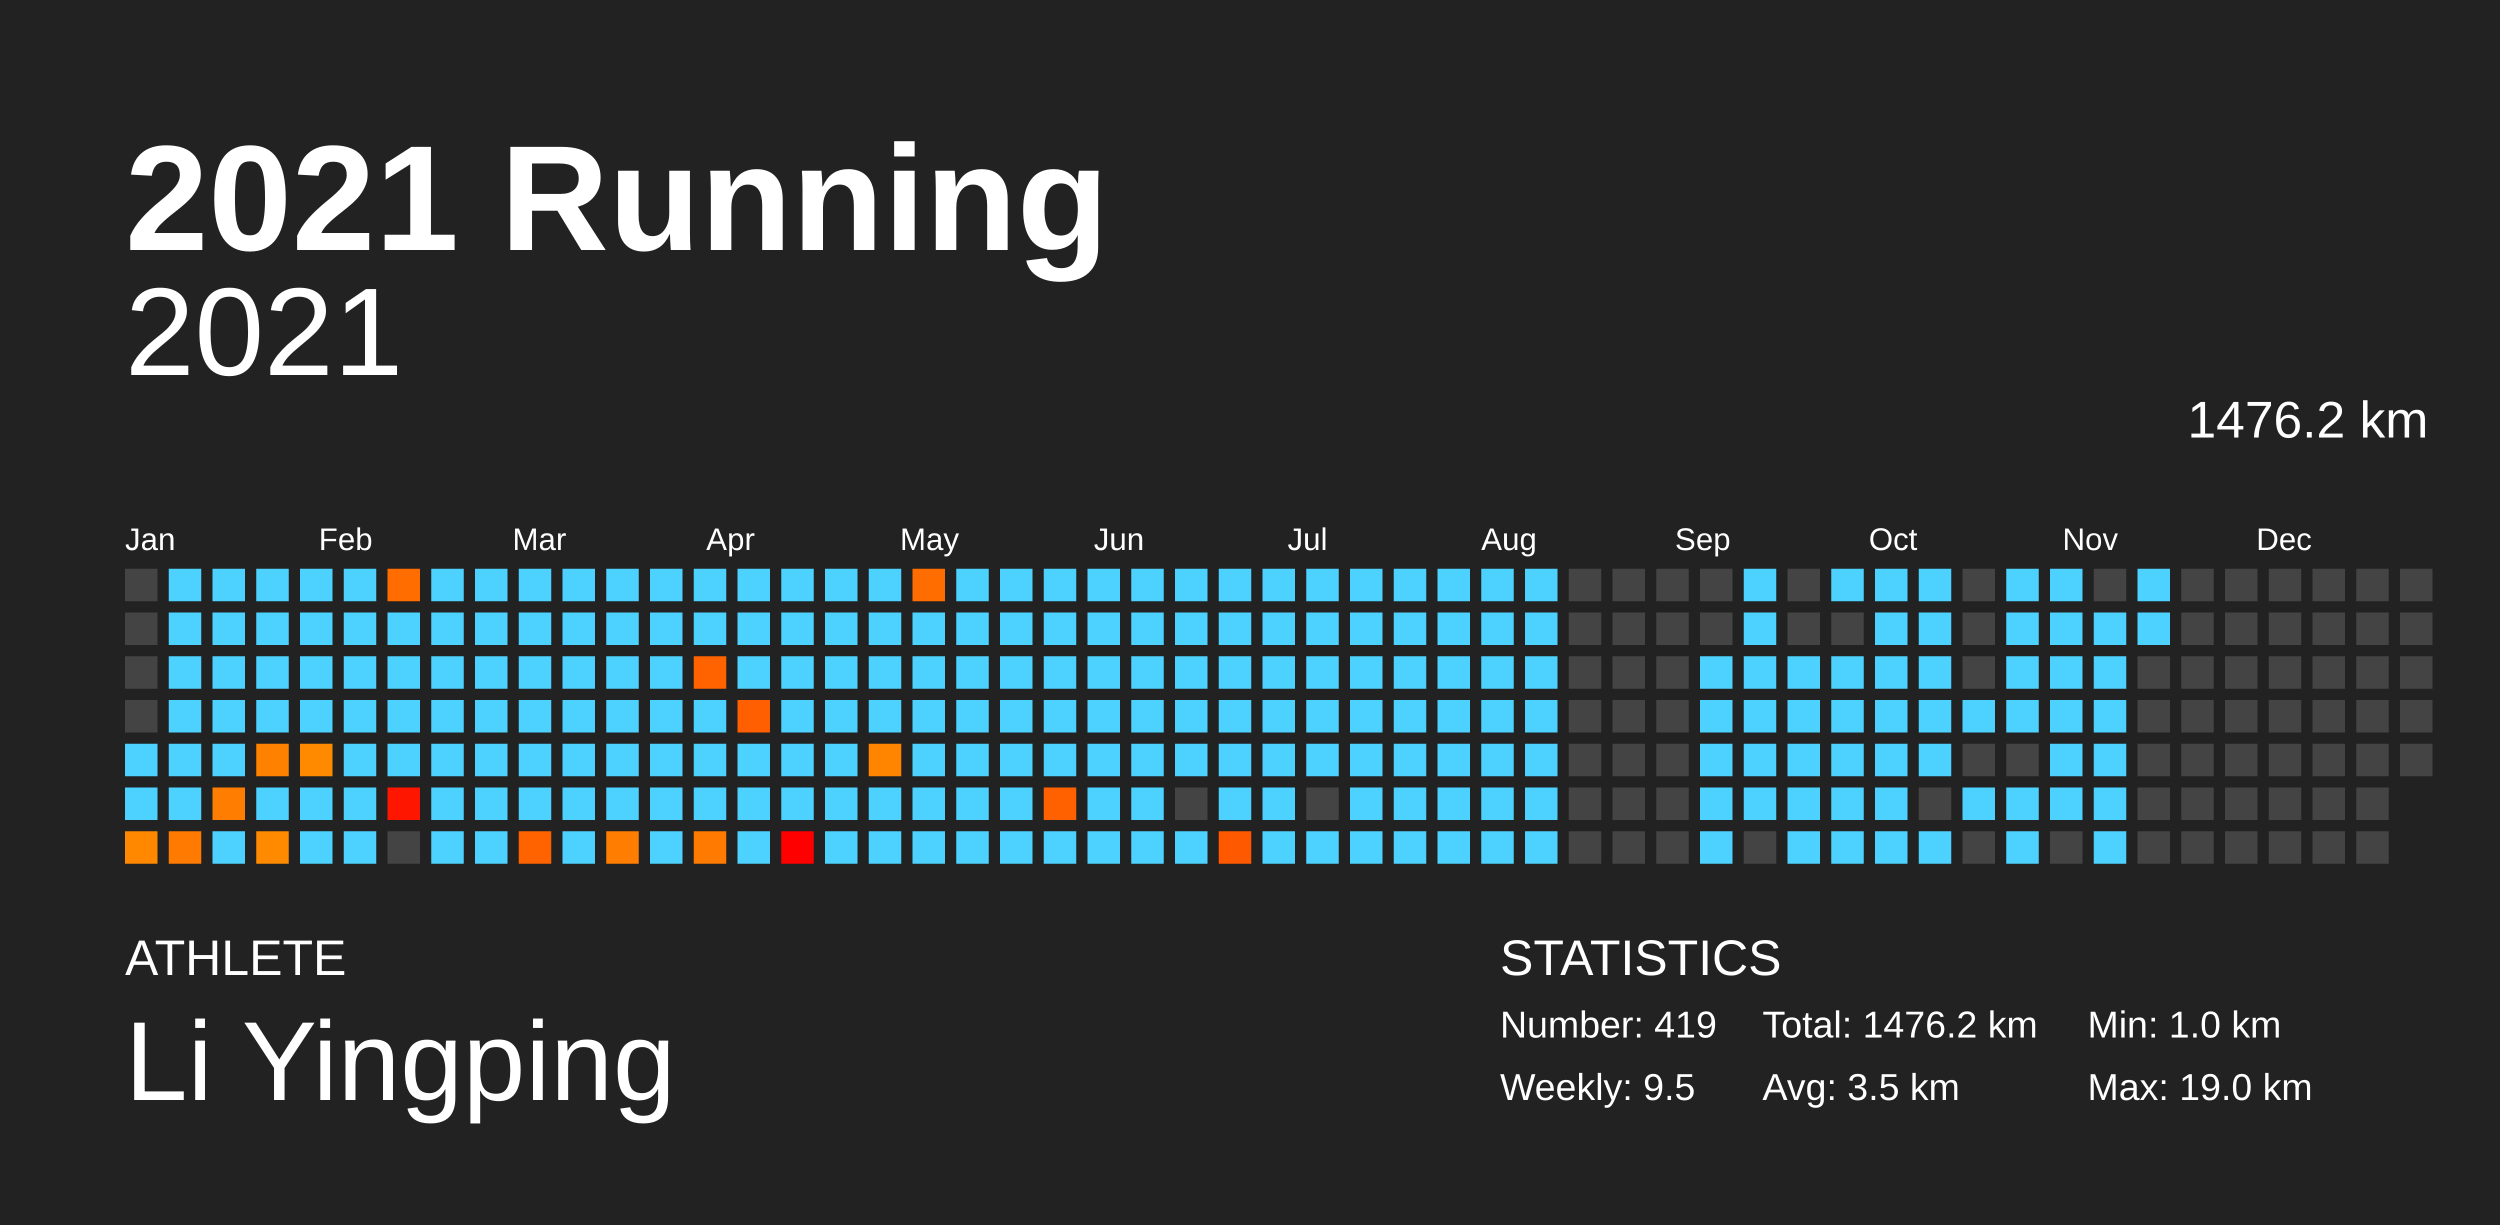
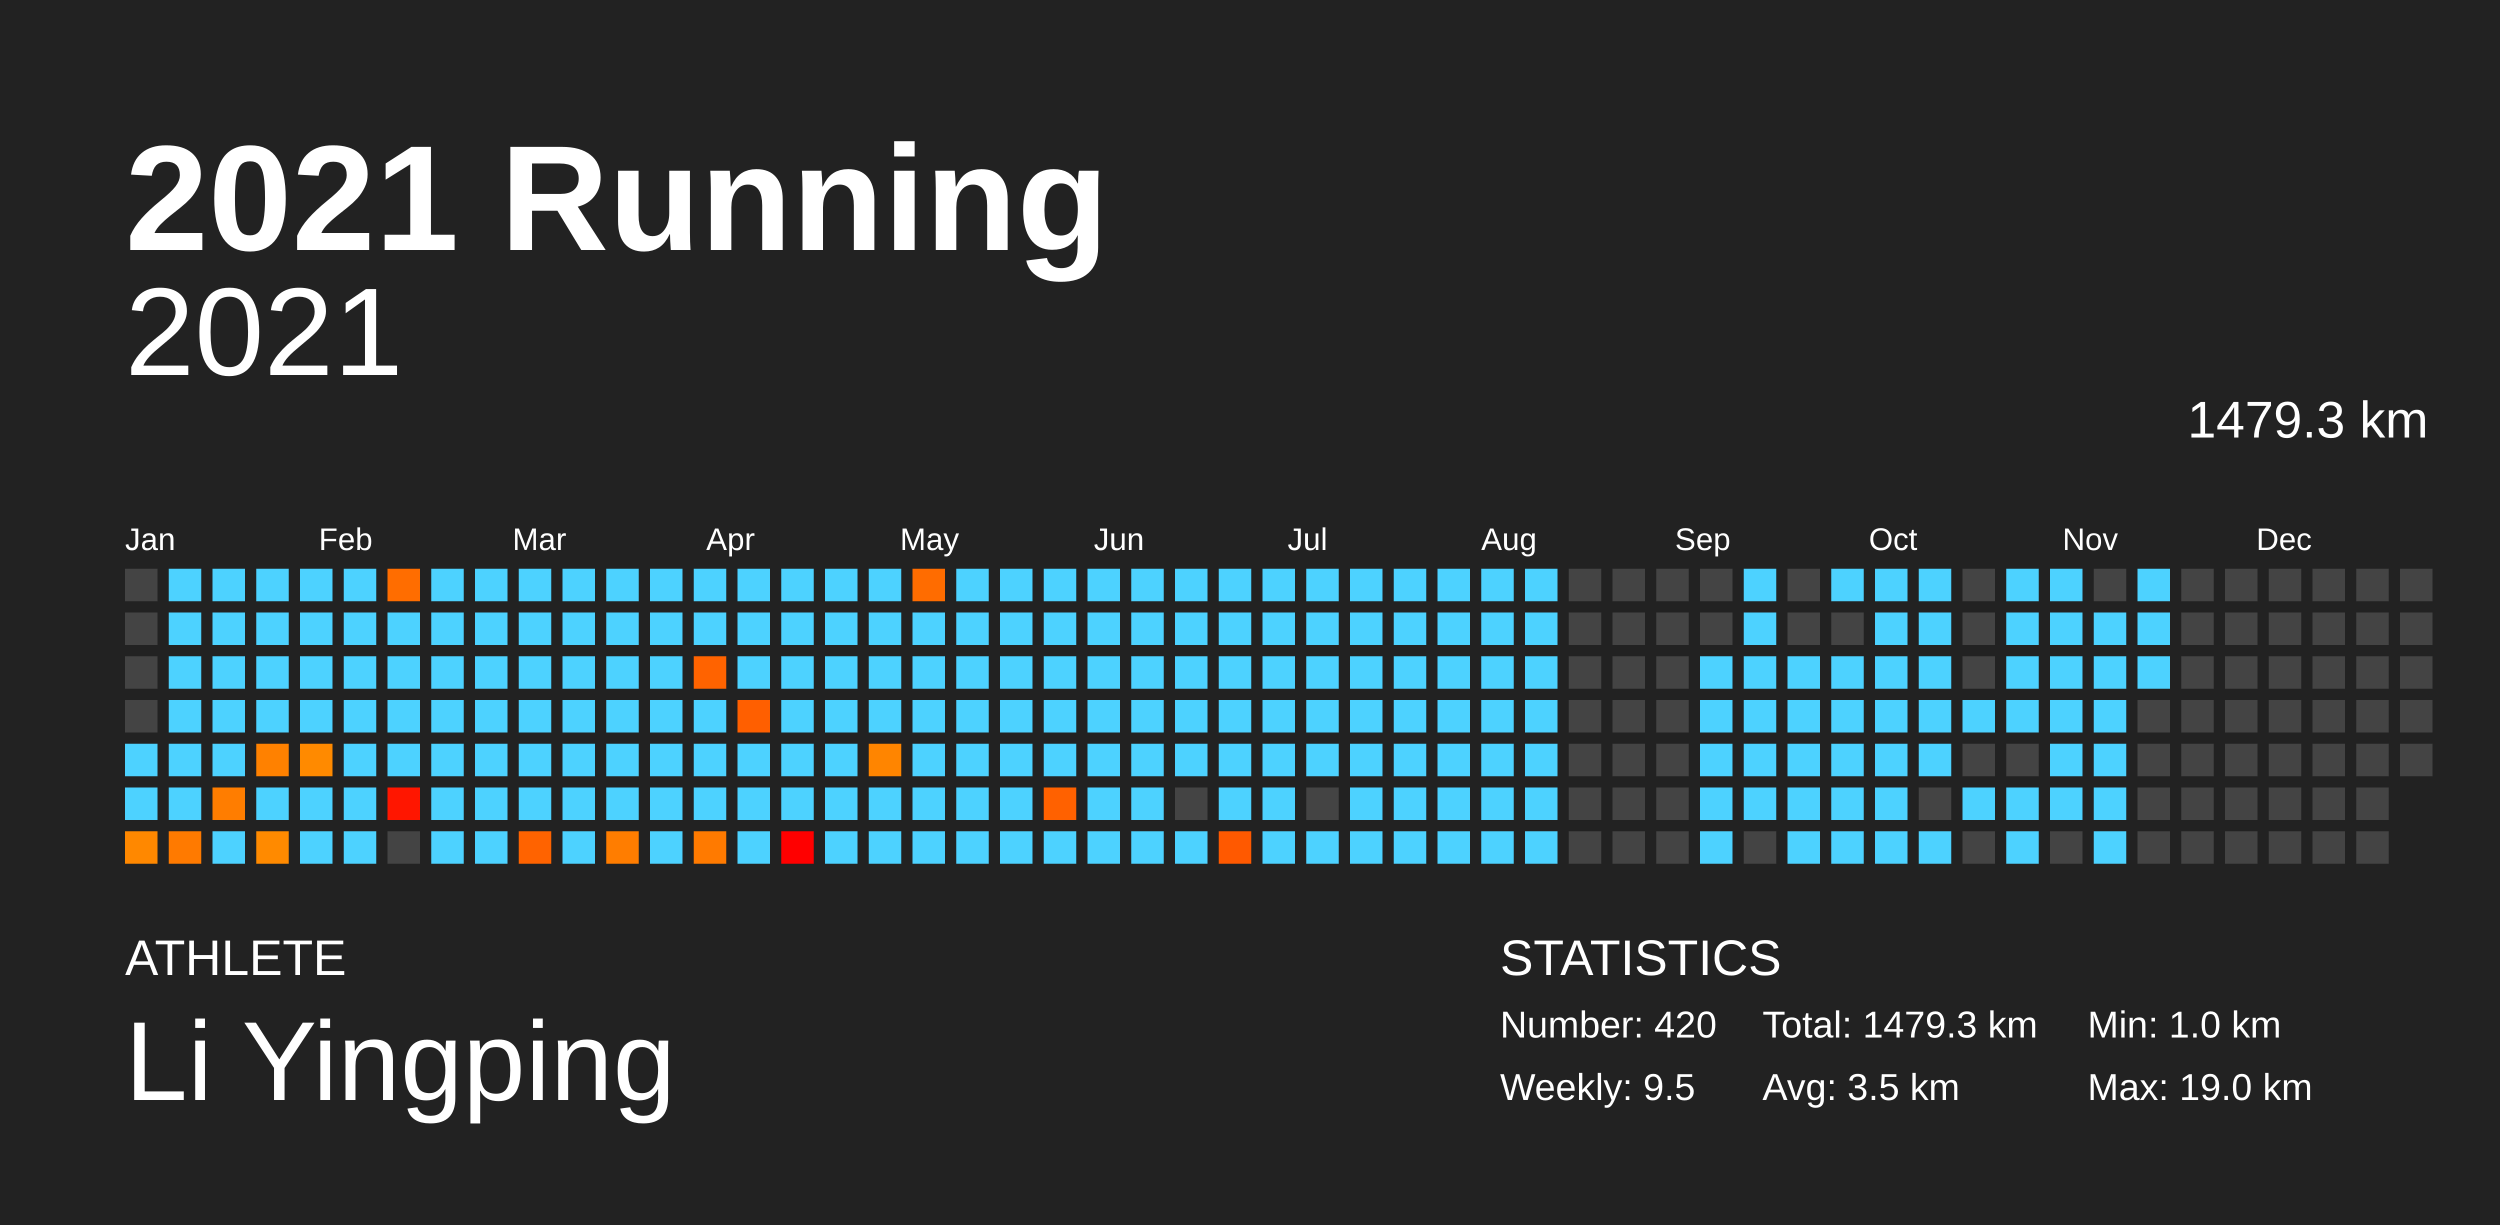
<svg xmlns="http://www.w3.org/2000/svg" baseProfile="full" height="98mm" version="1.1" viewBox="0,0,200,98" width="200mm">
  <defs />
  <rect fill="#222222" height="98" width="200" x="0" y="0" />
  <text fill="#FFFFFF" style="font-size:12px; font-family:Arial; font-weight:bold;" x="10" y="20">2021 Running</text>
  <text fill="#FFFFFF" style="font-size:4px; font-family:Arial" x="10" y="78">ATHLETE</text>
  <text fill="#FFFFFF" style="font-size:9px; font-family:Arial" x="10" y="88">Li Yingping</text>
  <text fill="#FFFFFF" style="font-size:4px; font-family:Arial" x="120" y="78">STATISTICS</text>
-   <text fill="#FFFFFF" style="font-size:3px; font-family:Arial" x="120" y="83">Number: 419</text>
+   <text fill="#FFFFFF" style="font-size:3px; font-family:Arial" x="120" y="83">Number: 420</text>
  <text fill="#FFFFFF" style="font-size:3px; font-family:Arial" x="120" y="88">Weekly: 9.5</text>
-   <text fill="#FFFFFF" style="font-size:3px; font-family:Arial" x="141" y="83">Total: 1476.2 km</text>
+   <text fill="#FFFFFF" style="font-size:3px; font-family:Arial" x="141" y="83">Total: 1479.3 km</text>
  <text fill="#FFFFFF" style="font-size:3px; font-family:Arial" x="141" y="88">Avg: 3.5 km</text>
  <text fill="#FFFFFF" style="font-size:3px; font-family:Arial" x="167" y="83">Min: 1.0 km</text>
  <text fill="#FFFFFF" style="font-size:3px; font-family:Arial" x="167" y="88">Max: 19.0 km</text>
  <text alignment-baseline="hanging" fill="#FFFFFF" style="font-size:10.0px; font-family:Arial;" x="10" y="30">2021</text>
-   <text alignment-baseline="hanging" fill="#FFFFFF" style="font-size:4.125px; font-family:Arial;" x="175" y="35">1476.2 km</text>
+   <text alignment-baseline="hanging" fill="#FFFFFF" style="font-size:4.125px; font-family:Arial;" x="175" y="35">1479.3 km</text>
  <text fill="#FFFFFF" style="font-size:2.5px; font-family:Arial" x="10.0" y="44">Jan</text>
  <text fill="#FFFFFF" style="font-size:2.5px; font-family:Arial" x="25.5" y="44">Feb</text>
  <text fill="#FFFFFF" style="font-size:2.5px; font-family:Arial" x="41.0" y="44">Mar</text>
  <text fill="#FFFFFF" style="font-size:2.5px; font-family:Arial" x="56.5" y="44">Apr</text>
  <text fill="#FFFFFF" style="font-size:2.5px; font-family:Arial" x="72.0" y="44">May</text>
  <text fill="#FFFFFF" style="font-size:2.5px; font-family:Arial" x="87.5" y="44">Jun</text>
  <text fill="#FFFFFF" style="font-size:2.5px; font-family:Arial" x="103.0" y="44">Jul</text>
  <text fill="#FFFFFF" style="font-size:2.5px; font-family:Arial" x="118.5" y="44">Aug</text>
  <text fill="#FFFFFF" style="font-size:2.5px; font-family:Arial" x="134.0" y="44">Sep</text>
  <text fill="#FFFFFF" style="font-size:2.5px; font-family:Arial" x="149.5" y="44">Oct</text>
  <text fill="#FFFFFF" style="font-size:2.5px; font-family:Arial" x="165.0" y="44">Nov</text>
  <text fill="#FFFFFF" style="font-size:2.5px; font-family:Arial" x="180.5" y="44">Dec</text>
  <rect fill="#444444" height="2.6" width="2.6" x="10.0" y="45.5" />
  <rect fill="#444444" height="2.6" width="2.6" x="10.0" y="49.0" />
  <rect fill="#444444" height="2.6" width="2.6" x="10.0" y="52.5" />
  <rect fill="#444444" height="2.6" width="2.6" x="10.0" y="56.0" />
  <rect fill="#4dd2ff" height="2.6" width="2.6" x="10.0" y="59.5" />
  <rect fill="#4dd2ff" height="2.6" width="2.6" x="10.0" y="63.0" />
  <rect fill="#ff8800" height="2.6" width="2.6" x="10.0" y="66.5" />
  <rect fill="#4dd2ff" height="2.6" width="2.6" x="13.5" y="45.5" />
  <rect fill="#4dd2ff" height="2.6" width="2.6" x="13.5" y="49.0" />
  <rect fill="#4dd2ff" height="2.6" width="2.6" x="13.5" y="52.5" />
  <rect fill="#4dd2ff" height="2.6" width="2.6" x="13.5" y="56.0" />
  <rect fill="#4dd2ff" height="2.6" width="2.6" x="13.5" y="59.5" />
  <rect fill="#4dd2ff" height="2.6" width="2.6" x="13.5" y="63.0" />
  <rect fill="#ff7a00" height="2.6" width="2.6" x="13.5" y="66.5" />
  <rect fill="#4dd2ff" height="2.6" width="2.6" x="17.0" y="45.5" />
  <rect fill="#4dd2ff" height="2.6" width="2.6" x="17.0" y="49.0" />
  <rect fill="#4dd2ff" height="2.6" width="2.6" x="17.0" y="52.5" />
  <rect fill="#4dd2ff" height="2.6" width="2.6" x="17.0" y="56.0" />
  <rect fill="#4dd2ff" height="2.6" width="2.6" x="17.0" y="59.5" />
  <rect fill="#ff7d00" height="2.6" width="2.6" x="17.0" y="63.0" />
  <rect fill="#4dd2ff" height="2.6" width="2.6" x="17.0" y="66.5" />
  <rect fill="#4dd2ff" height="2.6" width="2.6" x="20.5" y="45.5" />
  <rect fill="#4dd2ff" height="2.6" width="2.6" x="20.5" y="49.0" />
  <rect fill="#4dd2ff" height="2.6" width="2.6" x="20.5" y="52.5" />
  <rect fill="#4dd2ff" height="2.6" width="2.6" x="20.5" y="56.0" />
  <rect fill="#ff8100" height="2.6" width="2.6" x="20.5" y="59.5" />
  <rect fill="#4dd2ff" height="2.6" width="2.6" x="20.5" y="63.0" />
  <rect fill="#ff8a00" height="2.6" width="2.6" x="20.5" y="66.5" />
  <rect fill="#4dd2ff" height="2.6" width="2.6" x="24.0" y="45.5" />
  <rect fill="#4dd2ff" height="2.6" width="2.6" x="24.0" y="49.0" />
  <rect fill="#4dd2ff" height="2.6" width="2.6" x="24.0" y="52.5" />
  <rect fill="#4dd2ff" height="2.6" width="2.6" x="24.0" y="56.0" />
  <rect fill="#ff8a00" height="2.6" width="2.6" x="24.0" y="59.5" />
  <rect fill="#4dd2ff" height="2.6" width="2.6" x="24.0" y="63.0" />
  <rect fill="#4dd2ff" height="2.6" width="2.6" x="24.0" y="66.5" />
  <rect fill="#4dd2ff" height="2.6" width="2.6" x="27.5" y="45.5" />
  <rect fill="#4dd2ff" height="2.6" width="2.6" x="27.5" y="49.0" />
  <rect fill="#4dd2ff" height="2.6" width="2.6" x="27.5" y="52.5" />
  <rect fill="#4dd2ff" height="2.6" width="2.6" x="27.5" y="56.0" />
  <rect fill="#4dd2ff" height="2.6" width="2.6" x="27.5" y="59.5" />
  <rect fill="#4dd2ff" height="2.6" width="2.6" x="27.5" y="63.0" />
  <rect fill="#4dd2ff" height="2.6" width="2.6" x="27.5" y="66.5" />
  <rect fill="#ff6d00" height="2.6" width="2.6" x="31.0" y="45.5" />
  <rect fill="#4dd2ff" height="2.6" width="2.6" x="31.0" y="49.0" />
  <rect fill="#4dd2ff" height="2.6" width="2.6" x="31.0" y="52.5" />
  <rect fill="#4dd2ff" height="2.6" width="2.6" x="31.0" y="56.0" />
  <rect fill="#4dd2ff" height="2.6" width="2.6" x="31.0" y="59.5" />
  <rect fill="#ff1600" height="2.6" width="2.6" x="31.0" y="63.0" />
  <rect fill="#444444" height="2.6" width="2.6" x="31.0" y="66.5" />
  <rect fill="#4dd2ff" height="2.6" width="2.6" x="34.5" y="45.5" />
  <rect fill="#4dd2ff" height="2.6" width="2.6" x="34.5" y="49.0" />
  <rect fill="#4dd2ff" height="2.6" width="2.6" x="34.5" y="52.5" />
  <rect fill="#4dd2ff" height="2.6" width="2.6" x="34.5" y="56.0" />
  <rect fill="#4dd2ff" height="2.6" width="2.6" x="34.5" y="59.5" />
  <rect fill="#4dd2ff" height="2.6" width="2.6" x="34.5" y="63.0" />
  <rect fill="#4dd2ff" height="2.6" width="2.6" x="34.5" y="66.5" />
  <rect fill="#4dd2ff" height="2.6" width="2.6" x="38.0" y="45.5" />
  <rect fill="#4dd2ff" height="2.6" width="2.6" x="38.0" y="49.0" />
  <rect fill="#4dd2ff" height="2.6" width="2.6" x="38.0" y="52.5" />
  <rect fill="#4dd2ff" height="2.6" width="2.6" x="38.0" y="56.0" />
  <rect fill="#4dd2ff" height="2.6" width="2.6" x="38.0" y="59.5" />
  <rect fill="#4dd2ff" height="2.6" width="2.6" x="38.0" y="63.0" />
  <rect fill="#4dd2ff" height="2.6" width="2.6" x="38.0" y="66.5" />
  <rect fill="#4dd2ff" height="2.6" width="2.6" x="41.5" y="45.5" />
  <rect fill="#4dd2ff" height="2.6" width="2.6" x="41.5" y="49.0" />
  <rect fill="#4dd2ff" height="2.6" width="2.6" x="41.5" y="52.5" />
  <rect fill="#4dd2ff" height="2.6" width="2.6" x="41.5" y="56.0" />
  <rect fill="#4dd2ff" height="2.6" width="2.6" x="41.5" y="59.5" />
  <rect fill="#4dd2ff" height="2.6" width="2.6" x="41.5" y="63.0" />
  <rect fill="#ff6300" height="2.6" width="2.6" x="41.5" y="66.5" />
  <rect fill="#4dd2ff" height="2.6" width="2.6" x="45.0" y="45.5" />
  <rect fill="#4dd2ff" height="2.6" width="2.6" x="45.0" y="49.0" />
  <rect fill="#4dd2ff" height="2.6" width="2.6" x="45.0" y="52.5" />
  <rect fill="#4dd2ff" height="2.6" width="2.6" x="45.0" y="56.0" />
  <rect fill="#4dd2ff" height="2.6" width="2.6" x="45.0" y="59.5" />
  <rect fill="#4dd2ff" height="2.6" width="2.6" x="45.0" y="63.0" />
  <rect fill="#4dd2ff" height="2.6" width="2.6" x="45.0" y="66.5" />
  <rect fill="#4dd2ff" height="2.6" width="2.6" x="48.5" y="45.5" />
  <rect fill="#4dd2ff" height="2.6" width="2.6" x="48.5" y="49.0" />
  <rect fill="#4dd2ff" height="2.6" width="2.6" x="48.5" y="52.5" />
  <rect fill="#4dd2ff" height="2.6" width="2.6" x="48.5" y="56.0" />
  <rect fill="#4dd2ff" height="2.6" width="2.6" x="48.5" y="59.5" />
  <rect fill="#4dd2ff" height="2.6" width="2.6" x="48.5" y="63.0" />
  <rect fill="#ff7d00" height="2.6" width="2.6" x="48.5" y="66.5" />
  <rect fill="#4dd2ff" height="2.6" width="2.6" x="52.0" y="45.5" />
  <rect fill="#4dd2ff" height="2.6" width="2.6" x="52.0" y="49.0" />
  <rect fill="#4dd2ff" height="2.6" width="2.6" x="52.0" y="52.5" />
  <rect fill="#4dd2ff" height="2.6" width="2.6" x="52.0" y="56.0" />
  <rect fill="#4dd2ff" height="2.6" width="2.6" x="52.0" y="59.5" />
  <rect fill="#4dd2ff" height="2.6" width="2.6" x="52.0" y="63.0" />
  <rect fill="#4dd2ff" height="2.6" width="2.6" x="52.0" y="66.5" />
  <rect fill="#4dd2ff" height="2.6" width="2.6" x="55.5" y="45.5" />
  <rect fill="#4dd2ff" height="2.6" width="2.6" x="55.5" y="49.0" />
  <rect fill="#ff6300" height="2.6" width="2.6" x="55.5" y="52.5" />
  <rect fill="#4dd2ff" height="2.6" width="2.6" x="55.5" y="56.0" />
  <rect fill="#4dd2ff" height="2.6" width="2.6" x="55.5" y="59.5" />
  <rect fill="#4dd2ff" height="2.6" width="2.6" x="55.5" y="63.0" />
  <rect fill="#ff7a00" height="2.6" width="2.6" x="55.5" y="66.5" />
  <rect fill="#4dd2ff" height="2.6" width="2.6" x="59.0" y="45.5" />
  <rect fill="#4dd2ff" height="2.6" width="2.6" x="59.0" y="49.0" />
  <rect fill="#4dd2ff" height="2.6" width="2.6" x="59.0" y="52.5" />
  <rect fill="#ff5f00" height="2.6" width="2.6" x="59.0" y="56.0" />
  <rect fill="#4dd2ff" height="2.6" width="2.6" x="59.0" y="59.5" />
  <rect fill="#4dd2ff" height="2.6" width="2.6" x="59.0" y="63.0" />
  <rect fill="#4dd2ff" height="2.6" width="2.6" x="59.0" y="66.5" />
  <rect fill="#4dd2ff" height="2.6" width="2.6" x="62.5" y="45.5" />
  <rect fill="#4dd2ff" height="2.6" width="2.6" x="62.5" y="49.0" />
  <rect fill="#4dd2ff" height="2.6" width="2.6" x="62.5" y="52.5" />
  <rect fill="#4dd2ff" height="2.6" width="2.6" x="62.5" y="56.0" />
  <rect fill="#4dd2ff" height="2.6" width="2.6" x="62.5" y="59.5" />
  <rect fill="#4dd2ff" height="2.6" width="2.6" x="62.5" y="63.0" />
  <rect fill="red" height="2.6" width="2.6" x="62.5" y="66.5" />
  <rect fill="#4dd2ff" height="2.6" width="2.6" x="66.0" y="45.5" />
  <rect fill="#4dd2ff" height="2.6" width="2.6" x="66.0" y="49.0" />
  <rect fill="#4dd2ff" height="2.6" width="2.6" x="66.0" y="52.5" />
  <rect fill="#4dd2ff" height="2.6" width="2.6" x="66.0" y="56.0" />
  <rect fill="#4dd2ff" height="2.6" width="2.6" x="66.0" y="59.5" />
  <rect fill="#4dd2ff" height="2.6" width="2.6" x="66.0" y="63.0" />
  <rect fill="#4dd2ff" height="2.6" width="2.6" x="66.0" y="66.5" />
  <rect fill="#4dd2ff" height="2.6" width="2.6" x="69.5" y="45.5" />
  <rect fill="#4dd2ff" height="2.6" width="2.6" x="69.5" y="49.0" />
  <rect fill="#4dd2ff" height="2.6" width="2.6" x="69.5" y="52.5" />
  <rect fill="#4dd2ff" height="2.6" width="2.6" x="69.5" y="56.0" />
  <rect fill="#ff8500" height="2.6" width="2.6" x="69.5" y="59.5" />
  <rect fill="#4dd2ff" height="2.6" width="2.6" x="69.5" y="63.0" />
  <rect fill="#4dd2ff" height="2.6" width="2.6" x="69.5" y="66.5" />
  <rect fill="#ff6c00" height="2.6" width="2.6" x="73.0" y="45.5" />
  <rect fill="#4dd2ff" height="2.6" width="2.6" x="73.0" y="49.0" />
  <rect fill="#4dd2ff" height="2.6" width="2.6" x="73.0" y="52.5" />
  <rect fill="#4dd2ff" height="2.6" width="2.6" x="73.0" y="56.0" />
  <rect fill="#4dd2ff" height="2.6" width="2.6" x="73.0" y="59.5" />
  <rect fill="#4dd2ff" height="2.6" width="2.6" x="73.0" y="63.0" />
  <rect fill="#4dd2ff" height="2.6" width="2.6" x="73.0" y="66.5" />
  <rect fill="#4dd2ff" height="2.6" width="2.6" x="76.5" y="45.5" />
  <rect fill="#4dd2ff" height="2.6" width="2.6" x="76.5" y="49.0" />
  <rect fill="#4dd2ff" height="2.6" width="2.6" x="76.5" y="52.5" />
  <rect fill="#4dd2ff" height="2.6" width="2.6" x="76.5" y="56.0" />
  <rect fill="#4dd2ff" height="2.6" width="2.6" x="76.5" y="59.5" />
  <rect fill="#4dd2ff" height="2.6" width="2.6" x="76.5" y="63.0" />
  <rect fill="#4dd2ff" height="2.6" width="2.6" x="76.5" y="66.5" />
  <rect fill="#4dd2ff" height="2.6" width="2.6" x="80.0" y="45.5" />
  <rect fill="#4dd2ff" height="2.6" width="2.6" x="80.0" y="49.0" />
  <rect fill="#4dd2ff" height="2.6" width="2.6" x="80.0" y="52.5" />
  <rect fill="#4dd2ff" height="2.6" width="2.6" x="80.0" y="56.0" />
  <rect fill="#4dd2ff" height="2.6" width="2.6" x="80.0" y="59.5" />
  <rect fill="#4dd2ff" height="2.6" width="2.6" x="80.0" y="63.0" />
  <rect fill="#4dd2ff" height="2.6" width="2.6" x="80.0" y="66.5" />
  <rect fill="#4dd2ff" height="2.6" width="2.6" x="83.5" y="45.5" />
  <rect fill="#4dd2ff" height="2.6" width="2.6" x="83.5" y="49.0" />
  <rect fill="#4dd2ff" height="2.6" width="2.6" x="83.5" y="52.5" />
  <rect fill="#4dd2ff" height="2.6" width="2.6" x="83.5" y="56.0" />
  <rect fill="#4dd2ff" height="2.6" width="2.6" x="83.5" y="59.5" />
  <rect fill="#ff6100" height="2.6" width="2.6" x="83.5" y="63.0" />
  <rect fill="#4dd2ff" height="2.6" width="2.6" x="83.5" y="66.5" />
  <rect fill="#4dd2ff" height="2.6" width="2.6" x="87.0" y="45.5" />
  <rect fill="#4dd2ff" height="2.6" width="2.6" x="87.0" y="49.0" />
  <rect fill="#4dd2ff" height="2.6" width="2.6" x="87.0" y="52.5" />
  <rect fill="#4dd2ff" height="2.6" width="2.6" x="87.0" y="56.0" />
  <rect fill="#4dd2ff" height="2.6" width="2.6" x="87.0" y="59.5" />
  <rect fill="#4dd2ff" height="2.6" width="2.6" x="87.0" y="63.0" />
  <rect fill="#4dd2ff" height="2.6" width="2.6" x="87.0" y="66.5" />
  <rect fill="#4dd2ff" height="2.6" width="2.6" x="90.5" y="45.5" />
  <rect fill="#4dd2ff" height="2.6" width="2.6" x="90.5" y="49.0" />
  <rect fill="#4dd2ff" height="2.6" width="2.6" x="90.5" y="52.5" />
  <rect fill="#4dd2ff" height="2.6" width="2.6" x="90.5" y="56.0" />
  <rect fill="#4dd2ff" height="2.6" width="2.6" x="90.5" y="59.5" />
  <rect fill="#4dd2ff" height="2.6" width="2.6" x="90.5" y="63.0" />
  <rect fill="#4dd2ff" height="2.6" width="2.6" x="90.5" y="66.5" />
  <rect fill="#4dd2ff" height="2.6" width="2.6" x="94.0" y="45.5" />
  <rect fill="#4dd2ff" height="2.6" width="2.6" x="94.0" y="49.0" />
  <rect fill="#4dd2ff" height="2.6" width="2.6" x="94.0" y="52.5" />
  <rect fill="#4dd2ff" height="2.6" width="2.6" x="94.0" y="56.0" />
  <rect fill="#4dd2ff" height="2.6" width="2.6" x="94.0" y="59.5" />
  <rect fill="#444444" height="2.6" width="2.6" x="94.0" y="63.0" />
  <rect fill="#4dd2ff" height="2.6" width="2.6" x="94.0" y="66.5" />
  <rect fill="#4dd2ff" height="2.6" width="2.6" x="97.5" y="45.5" />
  <rect fill="#4dd2ff" height="2.6" width="2.6" x="97.5" y="49.0" />
  <rect fill="#4dd2ff" height="2.6" width="2.6" x="97.5" y="52.5" />
  <rect fill="#4dd2ff" height="2.6" width="2.6" x="97.5" y="56.0" />
  <rect fill="#4dd2ff" height="2.6" width="2.6" x="97.5" y="59.5" />
  <rect fill="#4dd2ff" height="2.6" width="2.6" x="97.5" y="63.0" />
  <rect fill="#ff5900" height="2.6" width="2.6" x="97.5" y="66.5" />
  <rect fill="#4dd2ff" height="2.6" width="2.6" x="101.0" y="45.5" />
  <rect fill="#4dd2ff" height="2.6" width="2.6" x="101.0" y="49.0" />
  <rect fill="#4dd2ff" height="2.6" width="2.6" x="101.0" y="52.5" />
  <rect fill="#4dd2ff" height="2.6" width="2.6" x="101.0" y="56.0" />
  <rect fill="#4dd2ff" height="2.6" width="2.6" x="101.0" y="59.5" />
  <rect fill="#4dd2ff" height="2.6" width="2.6" x="101.0" y="63.0" />
  <rect fill="#4dd2ff" height="2.6" width="2.6" x="101.0" y="66.5" />
  <rect fill="#4dd2ff" height="2.6" width="2.6" x="104.5" y="45.5" />
  <rect fill="#4dd2ff" height="2.6" width="2.6" x="104.5" y="49.0" />
  <rect fill="#4dd2ff" height="2.6" width="2.6" x="104.5" y="52.5" />
  <rect fill="#4dd2ff" height="2.6" width="2.6" x="104.5" y="56.0" />
  <rect fill="#4dd2ff" height="2.6" width="2.6" x="104.5" y="59.5" />
  <rect fill="#444444" height="2.6" width="2.6" x="104.5" y="63.0" />
  <rect fill="#4dd2ff" height="2.6" width="2.6" x="104.5" y="66.5" />
  <rect fill="#4dd2ff" height="2.6" width="2.6" x="108.0" y="45.5" />
  <rect fill="#4dd2ff" height="2.6" width="2.6" x="108.0" y="49.0" />
  <rect fill="#4dd2ff" height="2.6" width="2.6" x="108.0" y="52.5" />
  <rect fill="#4dd2ff" height="2.6" width="2.6" x="108.0" y="56.0" />
  <rect fill="#4dd2ff" height="2.6" width="2.6" x="108.0" y="59.5" />
  <rect fill="#4dd2ff" height="2.6" width="2.6" x="108.0" y="63.0" />
  <rect fill="#4dd2ff" height="2.6" width="2.6" x="108.0" y="66.5" />
  <rect fill="#4dd2ff" height="2.6" width="2.6" x="111.5" y="45.5" />
  <rect fill="#4dd2ff" height="2.6" width="2.6" x="111.5" y="49.0" />
  <rect fill="#4dd2ff" height="2.6" width="2.6" x="111.5" y="52.5" />
  <rect fill="#4dd2ff" height="2.6" width="2.6" x="111.5" y="56.0" />
  <rect fill="#4dd2ff" height="2.6" width="2.6" x="111.5" y="59.5" />
  <rect fill="#4dd2ff" height="2.6" width="2.6" x="111.5" y="63.0" />
  <rect fill="#4dd2ff" height="2.6" width="2.6" x="111.5" y="66.5" />
  <rect fill="#4dd2ff" height="2.6" width="2.6" x="115.0" y="45.5" />
  <rect fill="#4dd2ff" height="2.6" width="2.6" x="115.0" y="49.0" />
  <rect fill="#4dd2ff" height="2.6" width="2.6" x="115.0" y="52.5" />
  <rect fill="#4dd2ff" height="2.6" width="2.6" x="115.0" y="56.0" />
  <rect fill="#4dd2ff" height="2.6" width="2.6" x="115.0" y="59.5" />
  <rect fill="#4dd2ff" height="2.6" width="2.6" x="115.0" y="63.0" />
  <rect fill="#4dd2ff" height="2.6" width="2.6" x="115.0" y="66.5" />
  <rect fill="#4dd2ff" height="2.6" width="2.6" x="118.5" y="45.5" />
  <rect fill="#4dd2ff" height="2.6" width="2.6" x="118.5" y="49.0" />
  <rect fill="#4dd2ff" height="2.6" width="2.6" x="118.5" y="52.5" />
  <rect fill="#4dd2ff" height="2.6" width="2.6" x="118.5" y="56.0" />
  <rect fill="#4dd2ff" height="2.6" width="2.6" x="118.5" y="59.5" />
  <rect fill="#4dd2ff" height="2.6" width="2.6" x="118.5" y="63.0" />
  <rect fill="#4dd2ff" height="2.6" width="2.6" x="118.5" y="66.5" />
  <rect fill="#4dd2ff" height="2.6" width="2.6" x="122.0" y="45.5" />
  <rect fill="#4dd2ff" height="2.6" width="2.6" x="122.0" y="49.0" />
  <rect fill="#4dd2ff" height="2.6" width="2.6" x="122.0" y="52.5" />
  <rect fill="#4dd2ff" height="2.6" width="2.6" x="122.0" y="56.0" />
  <rect fill="#4dd2ff" height="2.6" width="2.6" x="122.0" y="59.5" />
  <rect fill="#4dd2ff" height="2.6" width="2.6" x="122.0" y="63.0" />
  <rect fill="#4dd2ff" height="2.6" width="2.6" x="122.0" y="66.5" />
  <rect fill="#444444" height="2.6" width="2.6" x="125.5" y="45.5" />
  <rect fill="#444444" height="2.6" width="2.6" x="125.5" y="49.0" />
  <rect fill="#444444" height="2.6" width="2.6" x="125.5" y="52.5" />
  <rect fill="#444444" height="2.6" width="2.6" x="125.5" y="56.0" />
  <rect fill="#444444" height="2.6" width="2.6" x="125.5" y="59.5" />
  <rect fill="#444444" height="2.6" width="2.6" x="125.5" y="63.0" />
  <rect fill="#444444" height="2.6" width="2.6" x="125.5" y="66.5" />
  <rect fill="#444444" height="2.6" width="2.6" x="129.0" y="45.5" />
  <rect fill="#444444" height="2.6" width="2.6" x="129.0" y="49.0" />
  <rect fill="#444444" height="2.6" width="2.6" x="129.0" y="52.5" />
  <rect fill="#444444" height="2.6" width="2.6" x="129.0" y="56.0" />
  <rect fill="#444444" height="2.6" width="2.6" x="129.0" y="59.5" />
  <rect fill="#444444" height="2.6" width="2.6" x="129.0" y="63.0" />
  <rect fill="#444444" height="2.6" width="2.6" x="129.0" y="66.5" />
  <rect fill="#444444" height="2.6" width="2.6" x="132.5" y="45.5" />
  <rect fill="#444444" height="2.6" width="2.6" x="132.5" y="49.0" />
  <rect fill="#444444" height="2.6" width="2.6" x="132.5" y="52.5" />
  <rect fill="#444444" height="2.6" width="2.6" x="132.5" y="56.0" />
  <rect fill="#444444" height="2.6" width="2.6" x="132.5" y="59.5" />
  <rect fill="#444444" height="2.6" width="2.6" x="132.5" y="63.0" />
  <rect fill="#444444" height="2.6" width="2.6" x="132.5" y="66.5" />
  <rect fill="#444444" height="2.6" width="2.6" x="136.0" y="45.5" />
  <rect fill="#444444" height="2.6" width="2.6" x="136.0" y="49.0" />
  <rect fill="#4dd2ff" height="2.6" width="2.6" x="136.0" y="52.5" />
  <rect fill="#4dd2ff" height="2.6" width="2.6" x="136.0" y="56.0" />
  <rect fill="#4dd2ff" height="2.6" width="2.6" x="136.0" y="59.5" />
  <rect fill="#4dd2ff" height="2.6" width="2.6" x="136.0" y="63.0" />
  <rect fill="#4dd2ff" height="2.6" width="2.6" x="136.0" y="66.5" />
  <rect fill="#4dd2ff" height="2.6" width="2.6" x="139.5" y="45.5" />
  <rect fill="#4dd2ff" height="2.6" width="2.6" x="139.5" y="49.0" />
  <rect fill="#4dd2ff" height="2.6" width="2.6" x="139.5" y="52.5" />
  <rect fill="#4dd2ff" height="2.6" width="2.6" x="139.5" y="56.0" />
  <rect fill="#4dd2ff" height="2.6" width="2.6" x="139.5" y="59.5" />
  <rect fill="#4dd2ff" height="2.6" width="2.6" x="139.5" y="63.0" />
  <rect fill="#444444" height="2.6" width="2.6" x="139.5" y="66.5" />
  <rect fill="#444444" height="2.6" width="2.6" x="143.0" y="45.5" />
  <rect fill="#444444" height="2.6" width="2.6" x="143.0" y="49.0" />
  <rect fill="#4dd2ff" height="2.6" width="2.6" x="143.0" y="52.5" />
  <rect fill="#4dd2ff" height="2.6" width="2.6" x="143.0" y="56.0" />
  <rect fill="#4dd2ff" height="2.6" width="2.6" x="143.0" y="59.5" />
  <rect fill="#4dd2ff" height="2.6" width="2.6" x="143.0" y="63.0" />
  <rect fill="#4dd2ff" height="2.6" width="2.6" x="143.0" y="66.5" />
  <rect fill="#4dd2ff" height="2.6" width="2.6" x="146.5" y="45.5" />
  <rect fill="#444444" height="2.6" width="2.6" x="146.5" y="49.0" />
  <rect fill="#4dd2ff" height="2.6" width="2.6" x="146.5" y="52.5" />
  <rect fill="#4dd2ff" height="2.6" width="2.6" x="146.5" y="56.0" />
  <rect fill="#4dd2ff" height="2.6" width="2.6" x="146.5" y="59.5" />
  <rect fill="#4dd2ff" height="2.6" width="2.6" x="146.5" y="63.0" />
  <rect fill="#4dd2ff" height="2.6" width="2.6" x="146.5" y="66.5" />
  <rect fill="#4dd2ff" height="2.6" width="2.6" x="150.0" y="45.5" />
  <rect fill="#4dd2ff" height="2.6" width="2.6" x="150.0" y="49.0" />
  <rect fill="#4dd2ff" height="2.6" width="2.6" x="150.0" y="52.5" />
  <rect fill="#4dd2ff" height="2.6" width="2.6" x="150.0" y="56.0" />
  <rect fill="#4dd2ff" height="2.6" width="2.6" x="150.0" y="59.5" />
  <rect fill="#4dd2ff" height="2.6" width="2.6" x="150.0" y="63.0" />
  <rect fill="#4dd2ff" height="2.6" width="2.6" x="150.0" y="66.5" />
  <rect fill="#4dd2ff" height="2.6" width="2.6" x="153.5" y="45.5" />
  <rect fill="#4dd2ff" height="2.6" width="2.6" x="153.5" y="49.0" />
  <rect fill="#4dd2ff" height="2.6" width="2.6" x="153.5" y="52.5" />
  <rect fill="#4dd2ff" height="2.6" width="2.6" x="153.5" y="56.0" />
  <rect fill="#4dd2ff" height="2.6" width="2.6" x="153.5" y="59.5" />
  <rect fill="#444444" height="2.6" width="2.6" x="153.5" y="63.0" />
  <rect fill="#4dd2ff" height="2.6" width="2.6" x="153.5" y="66.5" />
  <rect fill="#444444" height="2.6" width="2.6" x="157.0" y="45.5" />
  <rect fill="#444444" height="2.6" width="2.6" x="157.0" y="49.0" />
  <rect fill="#444444" height="2.6" width="2.6" x="157.0" y="52.5" />
  <rect fill="#4dd2ff" height="2.6" width="2.6" x="157.0" y="56.0" />
  <rect fill="#444444" height="2.6" width="2.6" x="157.0" y="59.5" />
  <rect fill="#4dd2ff" height="2.6" width="2.6" x="157.0" y="63.0" />
  <rect fill="#444444" height="2.6" width="2.6" x="157.0" y="66.5" />
  <rect fill="#4dd2ff" height="2.6" width="2.6" x="160.5" y="45.5" />
  <rect fill="#4dd2ff" height="2.6" width="2.6" x="160.5" y="49.0" />
  <rect fill="#4dd2ff" height="2.6" width="2.6" x="160.5" y="52.5" />
  <rect fill="#4dd2ff" height="2.6" width="2.6" x="160.5" y="56.0" />
  <rect fill="#444444" height="2.6" width="2.6" x="160.5" y="59.5" />
  <rect fill="#4dd2ff" height="2.6" width="2.6" x="160.5" y="63.0" />
  <rect fill="#4dd2ff" height="2.6" width="2.6" x="160.5" y="66.5" />
  <rect fill="#4dd2ff" height="2.6" width="2.6" x="164.0" y="45.5" />
  <rect fill="#4dd2ff" height="2.6" width="2.6" x="164.0" y="49.0" />
  <rect fill="#4dd2ff" height="2.6" width="2.6" x="164.0" y="52.5" />
  <rect fill="#4dd2ff" height="2.6" width="2.6" x="164.0" y="56.0" />
  <rect fill="#4dd2ff" height="2.6" width="2.6" x="164.0" y="59.5" />
  <rect fill="#4dd2ff" height="2.6" width="2.6" x="164.0" y="63.0" />
  <rect fill="#444444" height="2.6" width="2.6" x="164.0" y="66.5" />
  <rect fill="#444444" height="2.6" width="2.6" x="167.5" y="45.5" />
  <rect fill="#4dd2ff" height="2.6" width="2.6" x="167.5" y="49.0" />
  <rect fill="#4dd2ff" height="2.6" width="2.6" x="167.5" y="52.5" />
  <rect fill="#4dd2ff" height="2.6" width="2.6" x="167.5" y="56.0" />
  <rect fill="#4dd2ff" height="2.6" width="2.6" x="167.5" y="59.5" />
  <rect fill="#4dd2ff" height="2.6" width="2.6" x="167.5" y="63.0" />
  <rect fill="#4dd2ff" height="2.6" width="2.6" x="167.5" y="66.5" />
  <rect fill="#4dd2ff" height="2.6" width="2.6" x="171.0" y="45.5" />
  <rect fill="#4dd2ff" height="2.6" width="2.6" x="171.0" y="49.0" />
-   <rect fill="#444444" height="2.6" width="2.6" x="171.0" y="52.5" />
+   <rect fill="#4dd2ff" height="2.6" width="2.6" x="171.0" y="52.5" />
  <rect fill="#444444" height="2.6" width="2.6" x="171.0" y="56.0" />
  <rect fill="#444444" height="2.6" width="2.6" x="171.0" y="59.5" />
  <rect fill="#444444" height="2.6" width="2.6" x="171.0" y="63.0" />
  <rect fill="#444444" height="2.6" width="2.6" x="171.0" y="66.5" />
  <rect fill="#444444" height="2.6" width="2.6" x="174.5" y="45.5" />
  <rect fill="#444444" height="2.6" width="2.6" x="174.5" y="49.0" />
  <rect fill="#444444" height="2.6" width="2.6" x="174.5" y="52.5" />
  <rect fill="#444444" height="2.6" width="2.6" x="174.5" y="56.0" />
  <rect fill="#444444" height="2.6" width="2.6" x="174.5" y="59.5" />
  <rect fill="#444444" height="2.6" width="2.6" x="174.5" y="63.0" />
  <rect fill="#444444" height="2.6" width="2.6" x="174.5" y="66.5" />
  <rect fill="#444444" height="2.6" width="2.6" x="178.0" y="45.5" />
  <rect fill="#444444" height="2.6" width="2.6" x="178.0" y="49.0" />
  <rect fill="#444444" height="2.6" width="2.6" x="178.0" y="52.5" />
  <rect fill="#444444" height="2.6" width="2.6" x="178.0" y="56.0" />
  <rect fill="#444444" height="2.6" width="2.6" x="178.0" y="59.5" />
  <rect fill="#444444" height="2.6" width="2.6" x="178.0" y="63.0" />
  <rect fill="#444444" height="2.6" width="2.6" x="178.0" y="66.5" />
  <rect fill="#444444" height="2.6" width="2.6" x="181.5" y="45.5" />
  <rect fill="#444444" height="2.6" width="2.6" x="181.5" y="49.0" />
  <rect fill="#444444" height="2.6" width="2.6" x="181.5" y="52.5" />
  <rect fill="#444444" height="2.6" width="2.6" x="181.5" y="56.0" />
  <rect fill="#444444" height="2.6" width="2.6" x="181.5" y="59.5" />
  <rect fill="#444444" height="2.6" width="2.6" x="181.5" y="63.0" />
  <rect fill="#444444" height="2.6" width="2.6" x="181.5" y="66.5" />
  <rect fill="#444444" height="2.6" width="2.6" x="185.0" y="45.5" />
  <rect fill="#444444" height="2.6" width="2.6" x="185.0" y="49.0" />
  <rect fill="#444444" height="2.6" width="2.6" x="185.0" y="52.5" />
  <rect fill="#444444" height="2.6" width="2.6" x="185.0" y="56.0" />
  <rect fill="#444444" height="2.6" width="2.6" x="185.0" y="59.5" />
  <rect fill="#444444" height="2.6" width="2.6" x="185.0" y="63.0" />
  <rect fill="#444444" height="2.6" width="2.6" x="185.0" y="66.5" />
  <rect fill="#444444" height="2.6" width="2.6" x="188.5" y="45.5" />
  <rect fill="#444444" height="2.6" width="2.6" x="188.5" y="49.0" />
  <rect fill="#444444" height="2.6" width="2.6" x="188.5" y="52.5" />
  <rect fill="#444444" height="2.6" width="2.6" x="188.5" y="56.0" />
  <rect fill="#444444" height="2.6" width="2.6" x="188.5" y="59.5" />
  <rect fill="#444444" height="2.6" width="2.6" x="188.5" y="63.0" />
  <rect fill="#444444" height="2.6" width="2.6" x="188.5" y="66.5" />
  <rect fill="#444444" height="2.6" width="2.6" x="192.0" y="45.5" />
  <rect fill="#444444" height="2.6" width="2.6" x="192.0" y="49.0" />
  <rect fill="#444444" height="2.6" width="2.6" x="192.0" y="52.5" />
  <rect fill="#444444" height="2.6" width="2.6" x="192.0" y="56.0" />
  <rect fill="#444444" height="2.6" width="2.6" x="192.0" y="59.5" />
</svg>
